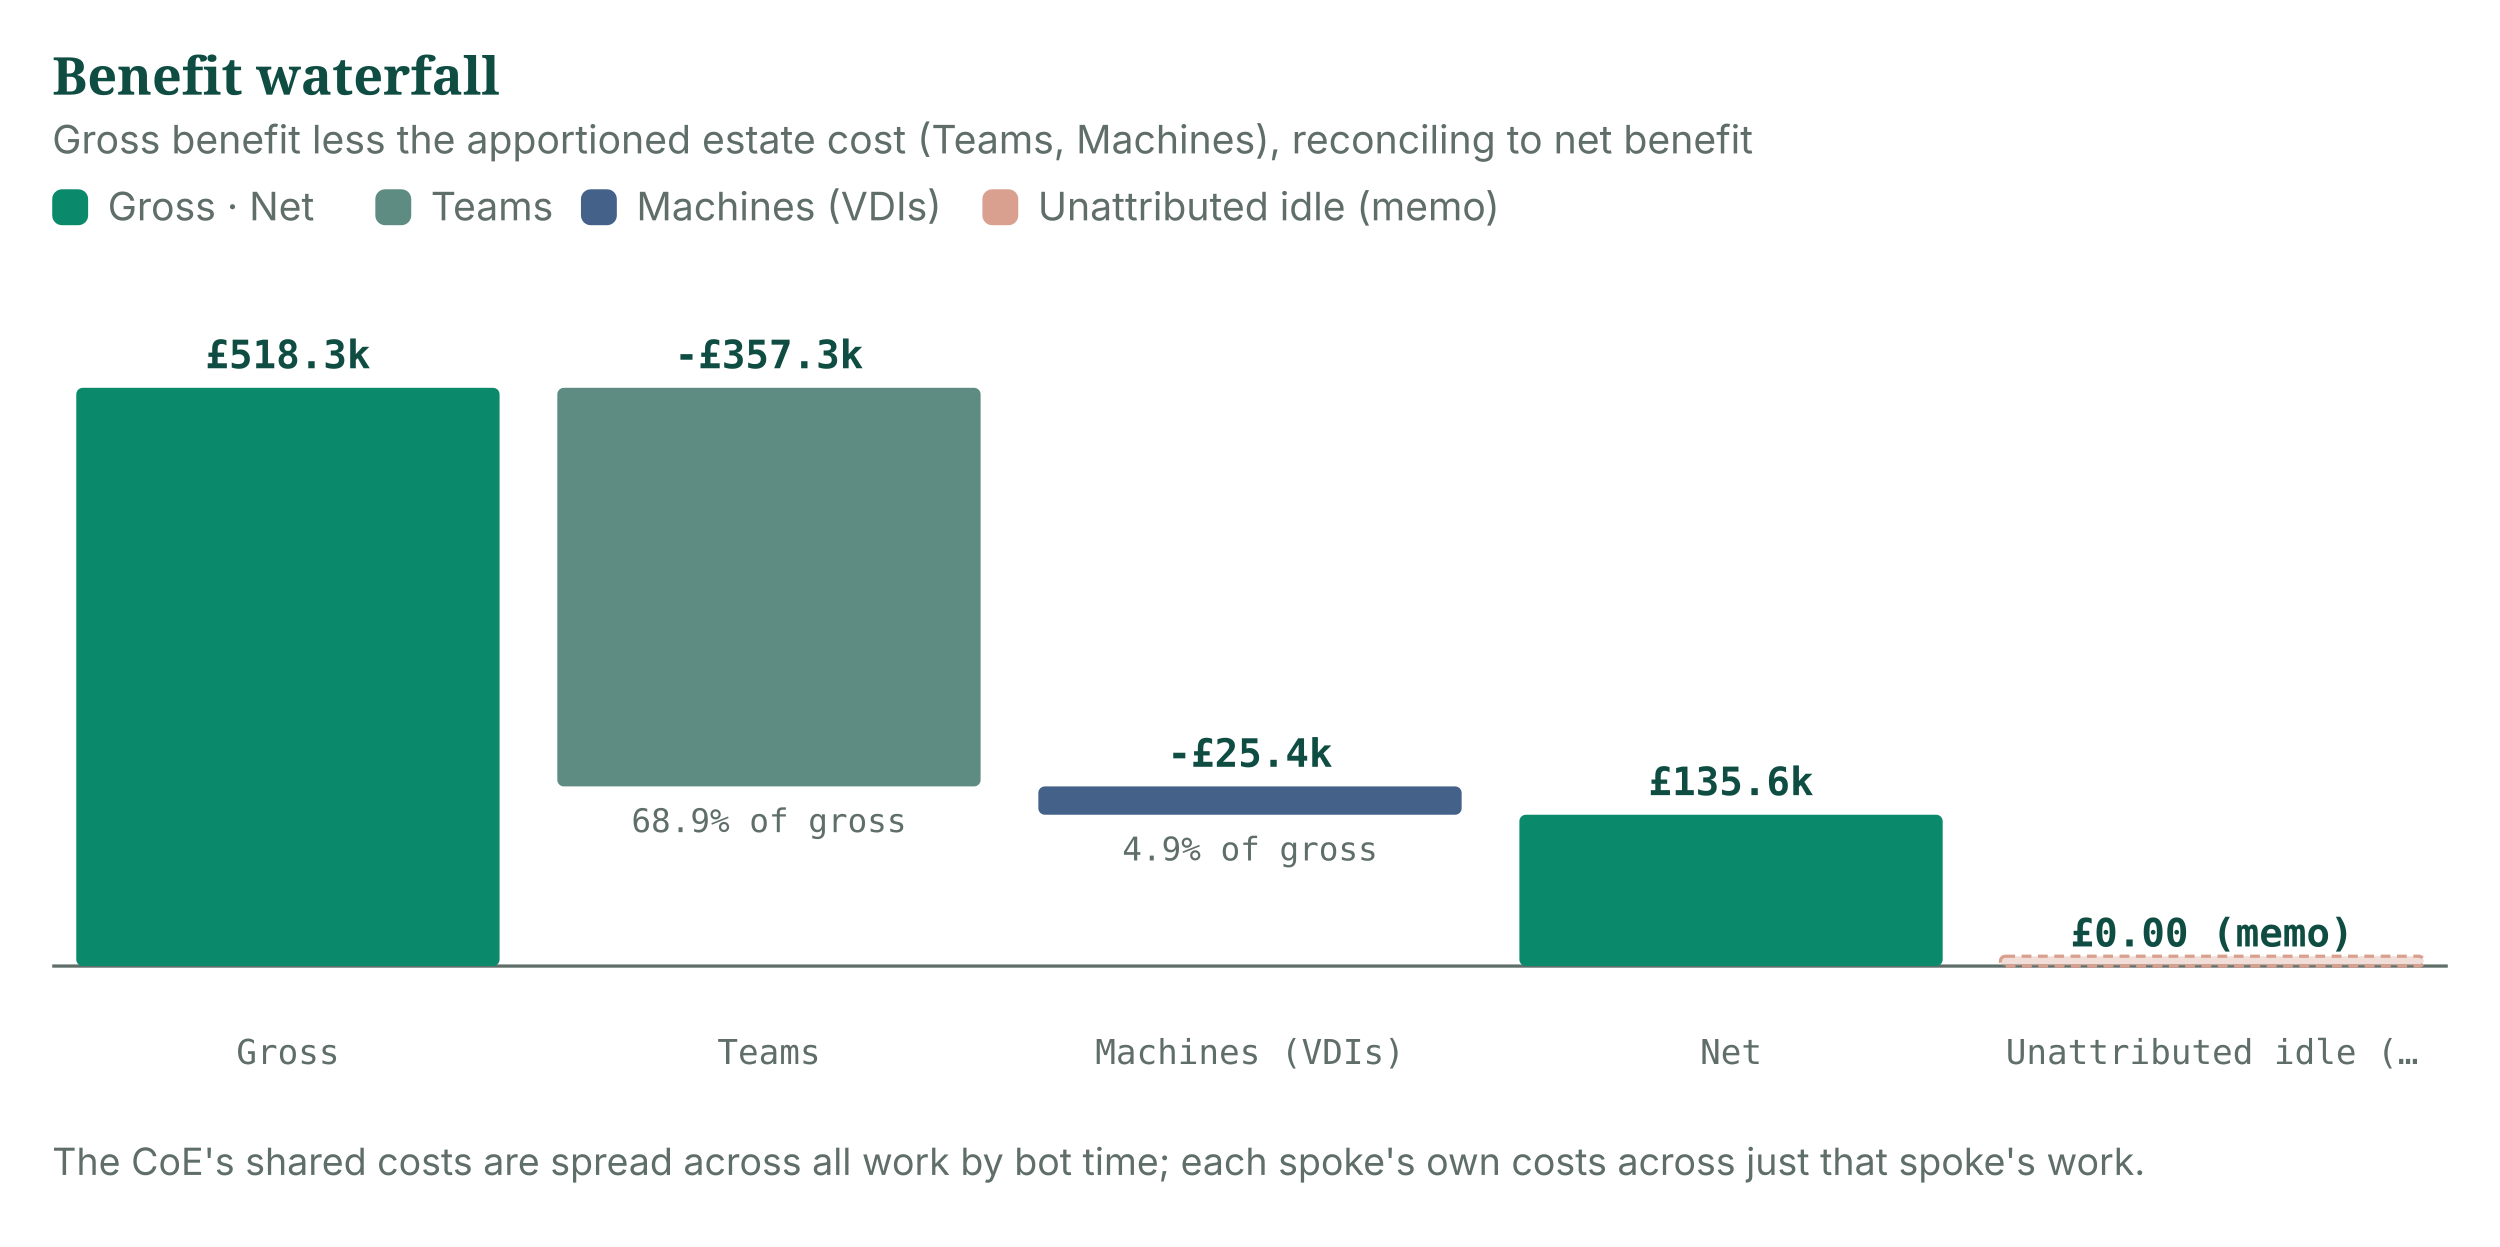
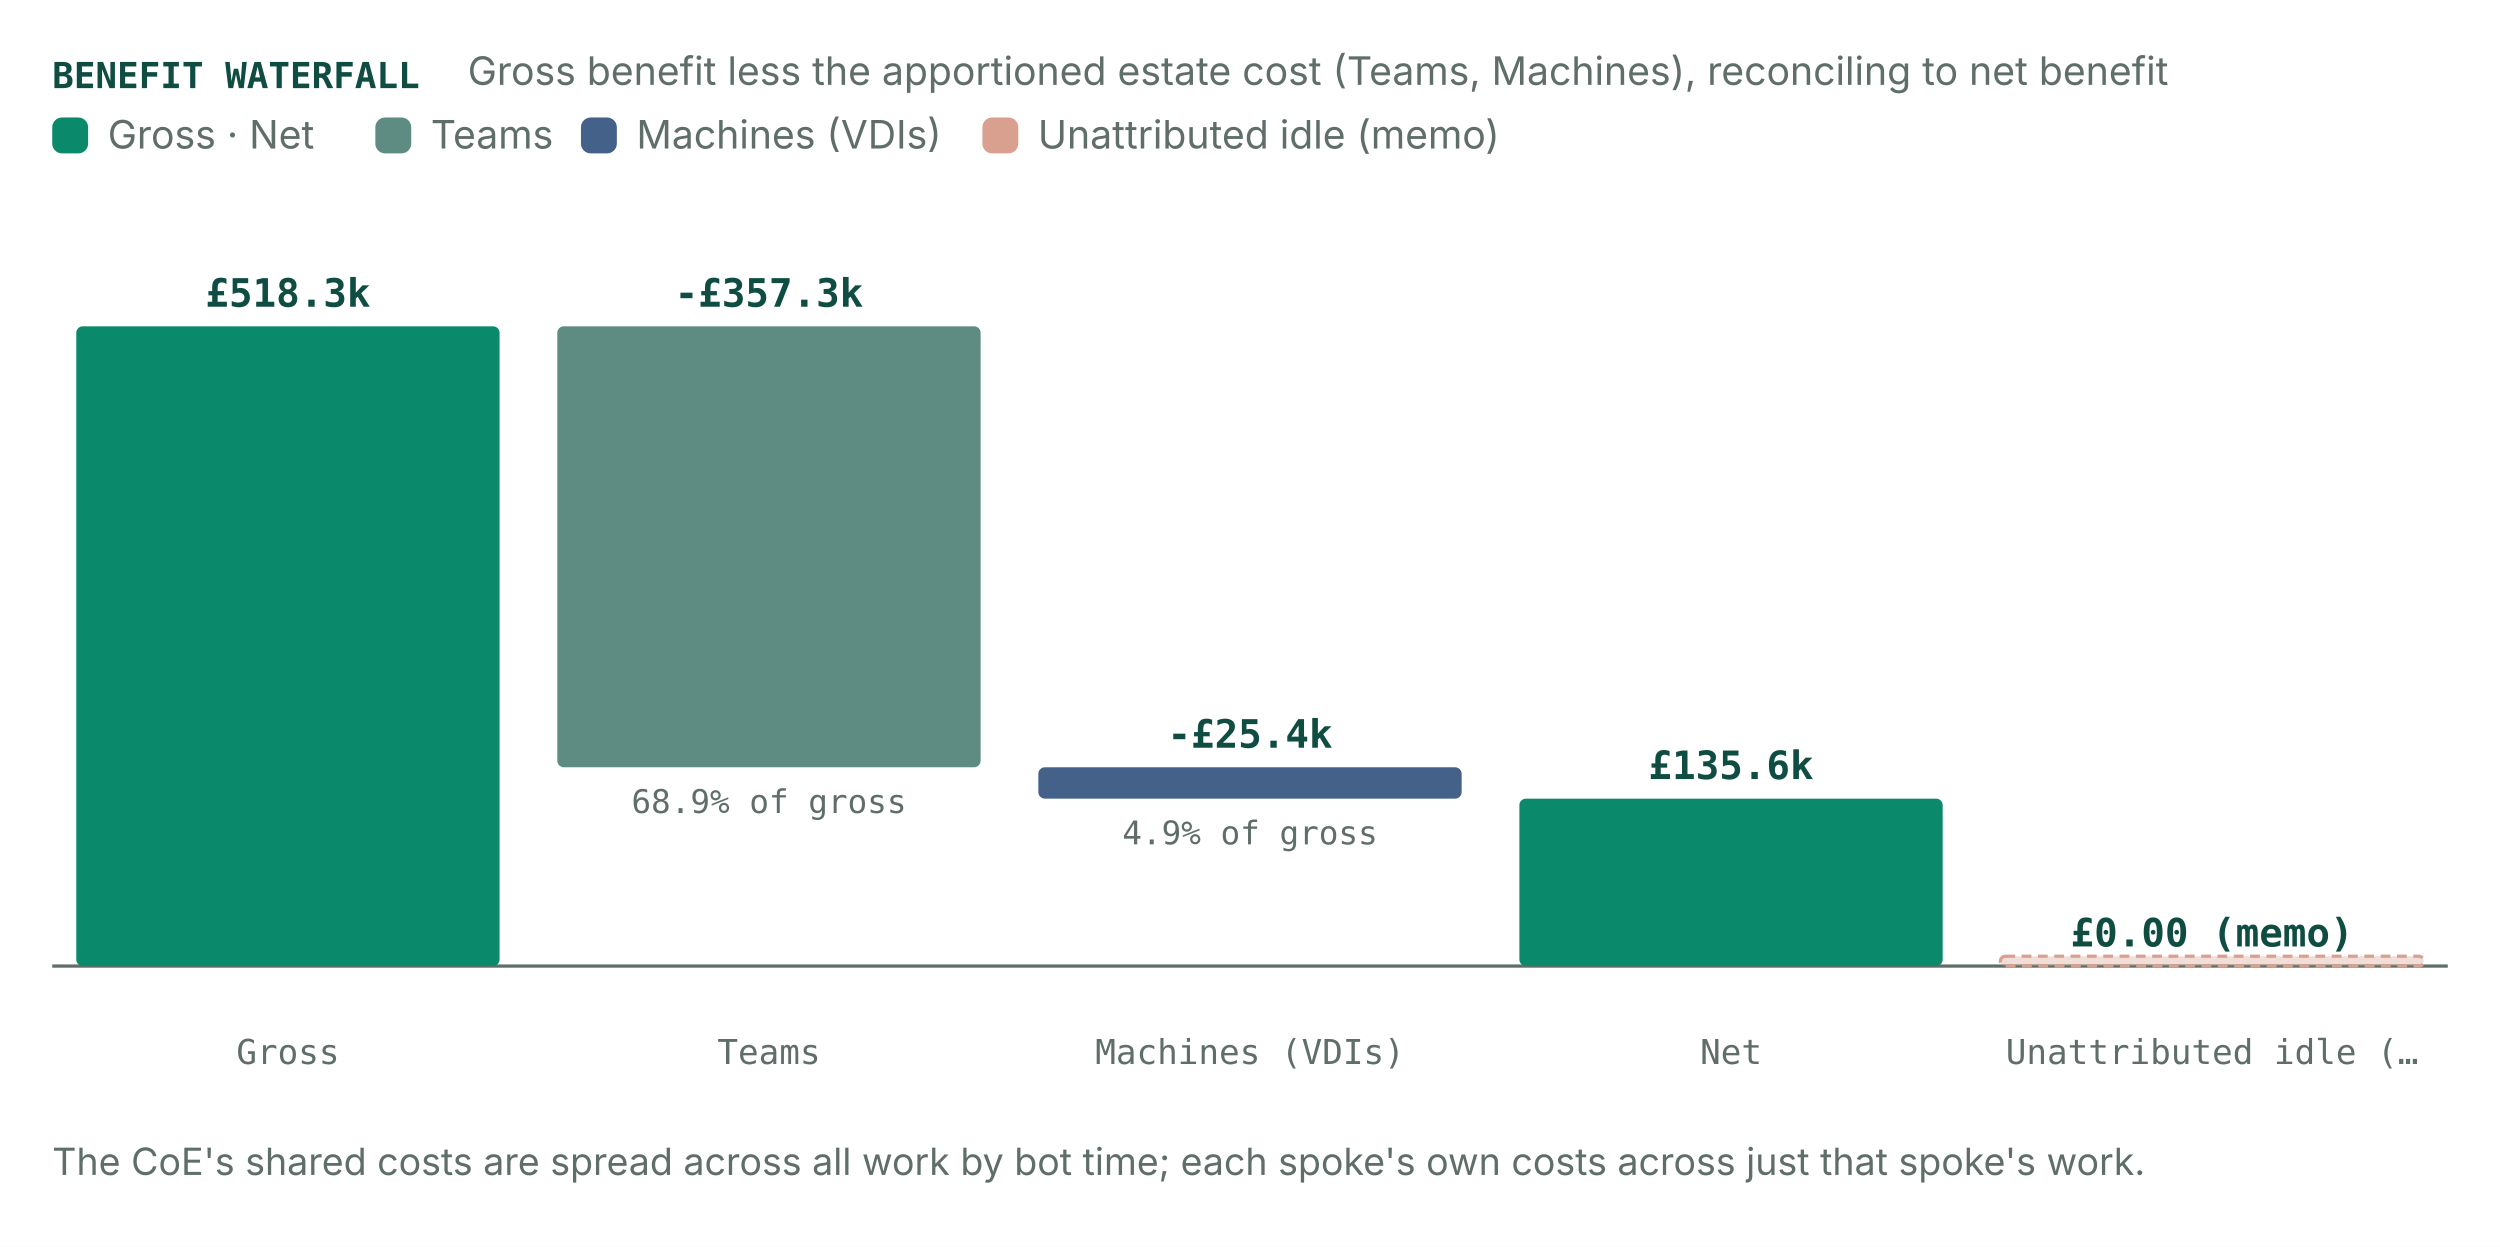
<svg xmlns="http://www.w3.org/2000/svg" version="1.1" class="marks" width="766" height="382" viewBox="0 0 766 382">
  <rect width="766" height="382" fill="#FFFFFF" />
  <g fill="none" stroke-miterlimit="10" transform="translate(0,0)">
    <g class="mark-group role-frame root" role="graphics-object" aria-roledescription="group mark container">
      <g transform="translate(0,0)">
        <path class="background" aria-hidden="true" d="M0,0h766v382h-766Z" />
        <g>
          <g class="mark-text role-mark frame_title" role="graphics-object" aria-roledescription="text mark container">
-             <text text-anchor="start" transform="translate(16,29)" font-family="Fraunces, Cambria, Georgia, Gelasio, serif" font-size="16px" font-weight="bold" fill="#0F4D43">Benefit waterfall</text>
+             <text text-anchor="start" transform="translate(16,27)" font-family="'JetBrains Mono', Consolas, 'Roboto Mono', monospace" font-size="11px" font-weight="600" fill="#0F4D43">BENEFIT WATERFALL</text>
          </g>
          <g class="mark-text role-mark" role="graphics-object" aria-roledescription="text mark container">
-             <text text-anchor="start" transform="translate(16,47)" font-family="Inter, 'Segoe UI', Carlito, Calibri, Arial, sans-serif" font-size="12px" fill="#5F6E69">Gross benefit less the apportioned estate cost (Teams, Machines), reconciling to net benefit</text>
+             <text text-anchor="start" transform="translate(143.3,26)" font-family="Inter, 'Segoe UI', Carlito, Calibri, Arial, sans-serif" font-size="12px" fill="#5F6E69">Gross benefit less the apportioned estate cost (Teams, Machines), reconciling to net benefit</text>
          </g>
          <g class="mark-rect role-mark" role="graphics-symbol" aria-roledescription="rect mark container">
-             <path d="M19,58L24,58C25.656,58,27,59.344,27,61L27,66C27,67.656,25.656,69,24,69L19,69C17.344,69,16,67.656,16,66L16,61C16,59.344,17.344,58,19,58Z" fill="#0B8A6B" />
+             <path d="M19,36L24,36C25.656,36,27,37.344,27,39L27,44C27,45.656,25.656,47,24,47L19,47C17.344,47,16,45.656,16,44L16,39C16,37.344,17.344,36,19,36Z" fill="#0B8A6B" />
          </g>
          <g class="mark-text role-mark" role="graphics-object" aria-roledescription="text mark container">
-             <text text-anchor="start" transform="translate(33,67.5)" font-family="Inter, 'Segoe UI', Carlito, Calibri, Arial, sans-serif" font-size="12px" fill="#5F6E69">Gross · Net</text>
+             <text text-anchor="start" transform="translate(33,45.5)" font-family="Inter, 'Segoe UI', Carlito, Calibri, Arial, sans-serif" font-size="12px" fill="#5F6E69">Gross · Net</text>
          </g>
          <g class="mark-rect role-mark" role="graphics-symbol" aria-roledescription="rect mark container">
-             <path d="M118,58L123,58C124.656,58,126,59.344,126,61L126,66C126,67.656,124.656,69,123,69L118,69C116.344,69,115,67.656,115,66L115,61C115,59.344,116.344,58,118,58Z" fill="#5E8C82" />
+             <path d="M118,36L123,36C124.656,36,126,37.344,126,39L126,44C126,45.656,124.656,47,123,47L118,47C116.344,47,115,45.656,115,44L115,39C115,37.344,116.344,36,118,36Z" fill="#5E8C82" />
          </g>
          <g class="mark-text role-mark" role="graphics-object" aria-roledescription="text mark container">
-             <text text-anchor="start" transform="translate(132,67.5)" font-family="Inter, 'Segoe UI', Carlito, Calibri, Arial, sans-serif" font-size="12px" fill="#5F6E69">Teams</text>
+             <text text-anchor="start" transform="translate(132,45.5)" font-family="Inter, 'Segoe UI', Carlito, Calibri, Arial, sans-serif" font-size="12px" fill="#5F6E69">Teams</text>
          </g>
          <g class="mark-rect role-mark" role="graphics-symbol" aria-roledescription="rect mark container">
-             <path d="M181,58L186,58C187.656,58,189,59.344,189,61L189,66C189,67.656,187.656,69,186,69L181,69C179.344,69,178,67.656,178,66L178,61C178,59.344,179.344,58,181,58Z" fill="#44618A" />
+             <path d="M181,36L186,36C187.656,36,189,37.344,189,39L189,44C189,45.656,187.656,47,186,47L181,47C179.344,47,178,45.656,178,44L178,39C178,37.344,179.344,36,181,36Z" fill="#44618A" />
          </g>
          <g class="mark-text role-mark" role="graphics-object" aria-roledescription="text mark container">
-             <text text-anchor="start" transform="translate(195,67.5)" font-family="Inter, 'Segoe UI', Carlito, Calibri, Arial, sans-serif" font-size="12px" fill="#5F6E69">Machines (VDIs)</text>
+             <text text-anchor="start" transform="translate(195,45.5)" font-family="Inter, 'Segoe UI', Carlito, Calibri, Arial, sans-serif" font-size="12px" fill="#5F6E69">Machines (VDIs)</text>
          </g>
          <g class="mark-rect role-mark" role="graphics-symbol" aria-roledescription="rect mark container">
-             <path d="M304,58L309,58C310.656,58,312,59.344,312,61L312,66C312,67.656,310.656,69,309,69L304,69C302.344,69,301,67.656,301,66L301,61C301,59.344,302.344,58,304,58Z" fill="#D9A08F" />
+             <path d="M304,36L309,36C310.656,36,312,37.344,312,39L312,44C312,45.656,310.656,47,309,47L304,47C302.344,47,301,45.656,301,44L301,39C301,37.344,302.344,36,304,36Z" fill="#D9A08F" />
          </g>
          <g class="mark-text role-mark" role="graphics-object" aria-roledescription="text mark container">
-             <text text-anchor="start" transform="translate(318,67.5)" font-family="Inter, 'Segoe UI', Carlito, Calibri, Arial, sans-serif" font-size="12px" fill="#5F6E69">Unattributed idle (memo)</text>
+             <text text-anchor="start" transform="translate(318,45.5)" font-family="Inter, 'Segoe UI', Carlito, Calibri, Arial, sans-serif" font-size="12px" fill="#5F6E69">Unattributed idle (memo)</text>
          </g>
          <g class="mark-group role-scope" role="graphics-object" aria-roledescription="group mark container">
-             <g transform="translate(16,78)">
-               <path class="background" aria-hidden="true" d="M0,0h734v288h-734Z" />
+             <g transform="translate(16,58)">
+               <path class="background" aria-hidden="true" d="M0,0h734v308h-734Z" />
              <g>
                <g class="mark-rule role-mark" role="graphics-symbol" aria-roledescription="rule mark container">
-                   <line transform="translate(0,218)" x2="734" y2="0" stroke="#5F6E69" />
+                   <line transform="translate(0,238)" x2="734" y2="0" stroke="#5F6E69" />
                </g>
                <g class="mark-rect role-mark" role="graphics-symbol" aria-roledescription="rect mark container">
-                   <path d="M9.369,40.827L135.072,40.827C136.176,40.827,137.072,41.724,137.072,42.827L137.072,216C137.072,217.104,136.176,218,135.072,218L9.369,218C8.266,218,7.369,217.104,7.369,216L7.369,42.827C7.369,41.724,8.266,40.827,9.369,40.827Z" fill="#0B8A6B" fill-opacity="1" stroke-dasharray="3,2" />
-                   <path d="M156.759,40.827L282.462,40.827C283.566,40.827,284.462,41.724,284.462,42.827L284.462,160.955C284.462,162.059,283.566,162.955,282.462,162.955L156.759,162.955C155.655,162.955,154.759,162.059,154.759,160.955L154.759,42.827C154.759,41.724,155.655,40.827,156.759,40.827Z" fill="#5E8C82" fill-opacity="1" stroke-dasharray="3,2" />
-                   <path d="M304.149,162.955L429.851,162.955C430.955,162.955,431.851,163.852,431.851,164.955L431.851,169.637C431.851,170.74,430.955,171.637,429.851,171.637L304.149,171.637C303.045,171.637,302.149,170.74,302.149,169.637L302.149,164.955C302.149,163.852,303.045,162.955,304.149,162.955Z" fill="#44618A" fill-opacity="1" stroke-dasharray="3,2" />
-                   <path d="M451.538,171.637L577.241,171.637C578.345,171.637,579.241,172.533,579.241,173.637L579.241,216C579.241,217.104,578.345,218,577.241,218L451.538,218C450.434,218,449.538,217.104,449.538,216L449.538,173.637C449.538,172.533,450.434,171.637,451.538,171.637Z" fill="#0B8A6B" fill-opacity="1" stroke-dasharray="3,2" />
-                   <path d="M598.428,215L725.131,215C725.958,215,726.631,215.672,726.631,216.5L726.631,216.5C726.631,217.328,725.958,218,725.131,218L598.428,218C597.6,218,596.928,217.328,596.928,216.5L596.928,216.5C596.928,215.672,597.6,215,598.428,215Z" fill="#D9A08F" fill-opacity="0.35" stroke="#D9A08F" stroke-dasharray="3,2" />
+                   <path d="M9.369,41.979L135.072,41.979C136.176,41.979,137.072,42.875,137.072,43.979L137.072,236C137.072,237.104,136.176,238,135.072,238L9.369,238C8.266,238,7.369,237.104,7.369,236L7.369,43.979C7.369,42.875,8.266,41.979,9.369,41.979Z" fill="#0B8A6B" fill-opacity="1" stroke-dasharray="3,2" />
+                   <path d="M156.759,41.979L282.462,41.979C283.566,41.979,284.462,42.875,284.462,43.979L284.462,175.1C284.462,176.203,283.566,177.1,282.462,177.1L156.759,177.1C155.655,177.1,154.759,176.203,154.759,175.1L154.759,43.979C154.759,42.875,155.655,41.979,156.759,41.979Z" fill="#5E8C82" fill-opacity="1" stroke-dasharray="3,2" />
+                   <path d="M304.149,177.1L429.851,177.1C430.955,177.1,431.851,177.996,431.851,179.1L431.851,184.704C431.851,185.808,430.955,186.704,429.851,186.704L304.149,186.704C303.045,186.704,302.149,185.808,302.149,184.704L302.149,179.1C302.149,177.996,303.045,177.1,304.149,177.1Z" fill="#44618A" fill-opacity="1" stroke-dasharray="3,2" />
+                   <path d="M451.538,186.704L577.241,186.704C578.345,186.704,579.241,187.601,579.241,188.704L579.241,236C579.241,237.104,578.345,238,577.241,238L451.538,238C450.434,238,449.538,237.104,449.538,236L449.538,188.704C449.538,187.601,450.434,186.704,451.538,186.704Z" fill="#0B8A6B" fill-opacity="1" stroke-dasharray="3,2" />
+                   <path d="M598.428,235L725.131,235C725.958,235,726.631,235.672,726.631,236.5L726.631,236.5C726.631,237.328,725.958,238,725.131,238L598.428,238C597.6,238,596.928,237.328,596.928,236.5L596.928,236.5C596.928,235.672,597.6,235,598.428,235Z" fill="#D9A08F" fill-opacity="0.35" stroke="#D9A08F" stroke-dasharray="3,2" />
                </g>
                <g class="mark-text role-mark" role="graphics-object" aria-roledescription="text mark container">
-                   <text text-anchor="middle" transform="translate(72.22088,34.82733)" font-family="'JetBrains Mono', Consolas, 'Roboto Mono', monospace" font-size="12px" font-weight="bold" fill="#0F4D43">£518.3k</text>
-                   <text text-anchor="middle" transform="translate(219.6104,34.82733)" font-family="'JetBrains Mono', Consolas, 'Roboto Mono', monospace" font-size="12px" font-weight="bold" fill="#0F4D43">-£357.3k</text>
-                   <text text-anchor="middle" transform="translate(367,156.9554)" font-family="'JetBrains Mono', Consolas, 'Roboto Mono', monospace" font-size="12px" font-weight="bold" fill="#0F4D43">-£25.4k</text>
-                   <text text-anchor="middle" transform="translate(514.3896,165.6366)" font-family="'JetBrains Mono', Consolas, 'Roboto Mono', monospace" font-size="12px" font-weight="bold" fill="#0F4D43">£135.6k</text>
-                   <text text-anchor="middle" transform="translate(661.7791,212)" font-family="'JetBrains Mono', Consolas, 'Roboto Mono', monospace" font-size="12px" font-weight="bold" fill="#0F4D43">£0.00 (memo)</text>
+                   <text text-anchor="middle" transform="translate(72.22088,35.97918)" font-family="'JetBrains Mono', Consolas, 'Roboto Mono', monospace" font-size="12px" font-weight="600" fill="#0F4D43">£518.3k</text>
+                   <text text-anchor="middle" transform="translate(219.6104,35.97918)" font-family="'JetBrains Mono', Consolas, 'Roboto Mono', monospace" font-size="12px" font-weight="600" fill="#0F4D43">-£357.3k</text>
+                   <text text-anchor="middle" transform="translate(367,171.0996)" font-family="'JetBrains Mono', Consolas, 'Roboto Mono', monospace" font-size="12px" font-weight="600" fill="#0F4D43">-£25.4k</text>
+                   <text text-anchor="middle" transform="translate(514.3896,180.7044)" font-family="'JetBrains Mono', Consolas, 'Roboto Mono', monospace" font-size="12px" font-weight="600" fill="#0F4D43">£135.6k</text>
+                   <text text-anchor="middle" transform="translate(661.7791,232)" font-family="'JetBrains Mono', Consolas, 'Roboto Mono', monospace" font-size="12px" font-weight="600" fill="#0F4D43">£0.00 (memo)</text>
                </g>
                <g class="mark-text role-mark" role="graphics-object" aria-roledescription="text mark container">
-                   <text text-anchor="middle" transform="translate(72.22088,232)" font-family="'JetBrains Mono', Consolas, 'Roboto Mono', monospace" font-size="10px" fill="#5F6E69" />
-                   <text text-anchor="middle" transform="translate(219.6104,176.9554)" font-family="'JetBrains Mono', Consolas, 'Roboto Mono', monospace" font-size="10px" fill="#5F6E69">68.9% of gross</text>
-                   <text text-anchor="middle" transform="translate(367,185.6366)" font-family="'JetBrains Mono', Consolas, 'Roboto Mono', monospace" font-size="10px" fill="#5F6E69">4.9% of gross</text>
-                   <text text-anchor="middle" transform="translate(514.3896,232)" font-family="'JetBrains Mono', Consolas, 'Roboto Mono', monospace" font-size="10px" fill="#5F6E69" />
-                   <text text-anchor="middle" transform="translate(661.7791,232)" font-family="'JetBrains Mono', Consolas, 'Roboto Mono', monospace" font-size="10px" fill="#5F6E69" />
+                   <text text-anchor="middle" transform="translate(72.22088,252)" font-family="'JetBrains Mono', Consolas, 'Roboto Mono', monospace" font-size="10px" fill="#5F6E69" />
+                   <text text-anchor="middle" transform="translate(219.6104,191.0996)" font-family="'JetBrains Mono', Consolas, 'Roboto Mono', monospace" font-size="10px" fill="#5F6E69">68.9% of gross</text>
+                   <text text-anchor="middle" transform="translate(367,200.7044)" font-family="'JetBrains Mono', Consolas, 'Roboto Mono', monospace" font-size="10px" fill="#5F6E69">4.9% of gross</text>
+                   <text text-anchor="middle" transform="translate(514.3896,252)" font-family="'JetBrains Mono', Consolas, 'Roboto Mono', monospace" font-size="10px" fill="#5F6E69" />
+                   <text text-anchor="middle" transform="translate(661.7791,252)" font-family="'JetBrains Mono', Consolas, 'Roboto Mono', monospace" font-size="10px" fill="#5F6E69" />
                </g>
                <g class="mark-text role-mark" role="graphics-object" aria-roledescription="text mark container">
-                   <text text-anchor="middle" transform="translate(72.22088,248)" font-family="'JetBrains Mono', Consolas, 'Roboto Mono', monospace" font-size="10.5px" fill="#5F6E69">Gross</text>
-                   <text text-anchor="middle" transform="translate(219.6104,248)" font-family="'JetBrains Mono', Consolas, 'Roboto Mono', monospace" font-size="10.5px" fill="#5F6E69">Teams</text>
-                   <text text-anchor="middle" transform="translate(367,248)" font-family="'JetBrains Mono', Consolas, 'Roboto Mono', monospace" font-size="10.5px" fill="#5F6E69">Machines (VDIs)</text>
-                   <text text-anchor="middle" transform="translate(514.3896,248)" font-family="'JetBrains Mono', Consolas, 'Roboto Mono', monospace" font-size="10.5px" fill="#5F6E69">Net</text>
-                   <text text-anchor="middle" transform="translate(661.7791,248)" font-family="'JetBrains Mono', Consolas, 'Roboto Mono', monospace" font-size="10.5px" fill="#5F6E69">Unattributed idle (…</text>
+                   <text text-anchor="middle" transform="translate(72.22088,268)" font-family="'JetBrains Mono', Consolas, 'Roboto Mono', monospace" font-size="10.5px" fill="#5F6E69">Gross</text>
+                   <text text-anchor="middle" transform="translate(219.6104,268)" font-family="'JetBrains Mono', Consolas, 'Roboto Mono', monospace" font-size="10.5px" fill="#5F6E69">Teams</text>
+                   <text text-anchor="middle" transform="translate(367,268)" font-family="'JetBrains Mono', Consolas, 'Roboto Mono', monospace" font-size="10.5px" fill="#5F6E69">Machines (VDIs)</text>
+                   <text text-anchor="middle" transform="translate(514.3896,268)" font-family="'JetBrains Mono', Consolas, 'Roboto Mono', monospace" font-size="10.5px" fill="#5F6E69">Net</text>
+                   <text text-anchor="middle" transform="translate(661.7791,268)" font-family="'JetBrains Mono', Consolas, 'Roboto Mono', monospace" font-size="10.5px" fill="#5F6E69">Unattributed idle (…</text>
                </g>
                <g class="mark-text role-mark" role="graphics-object" aria-roledescription="text mark container">
-                   <text text-anchor="start" transform="translate(0,282)" font-family="Inter, 'Segoe UI', Carlito, Calibri, Arial, sans-serif" font-size="11.5px" fill="#5F6E69">The CoE's shared costs are spread across all work by bot time; each spoke's own costs across just that spoke's work.</text>
+                   <text text-anchor="start" transform="translate(0,302)" font-family="Inter, 'Segoe UI', Carlito, Calibri, Arial, sans-serif" font-size="11.5px" fill="#5F6E69">The CoE's shared costs are spread across all work by bot time; each spoke's own costs across just that spoke's work.</text>
                </g>
              </g>
              <path class="foreground" aria-hidden="true" d="" display="none" />
            </g>
          </g>
        </g>
        <path class="foreground" aria-hidden="true" d="" display="none" />
      </g>
    </g>
  </g>
</svg>
